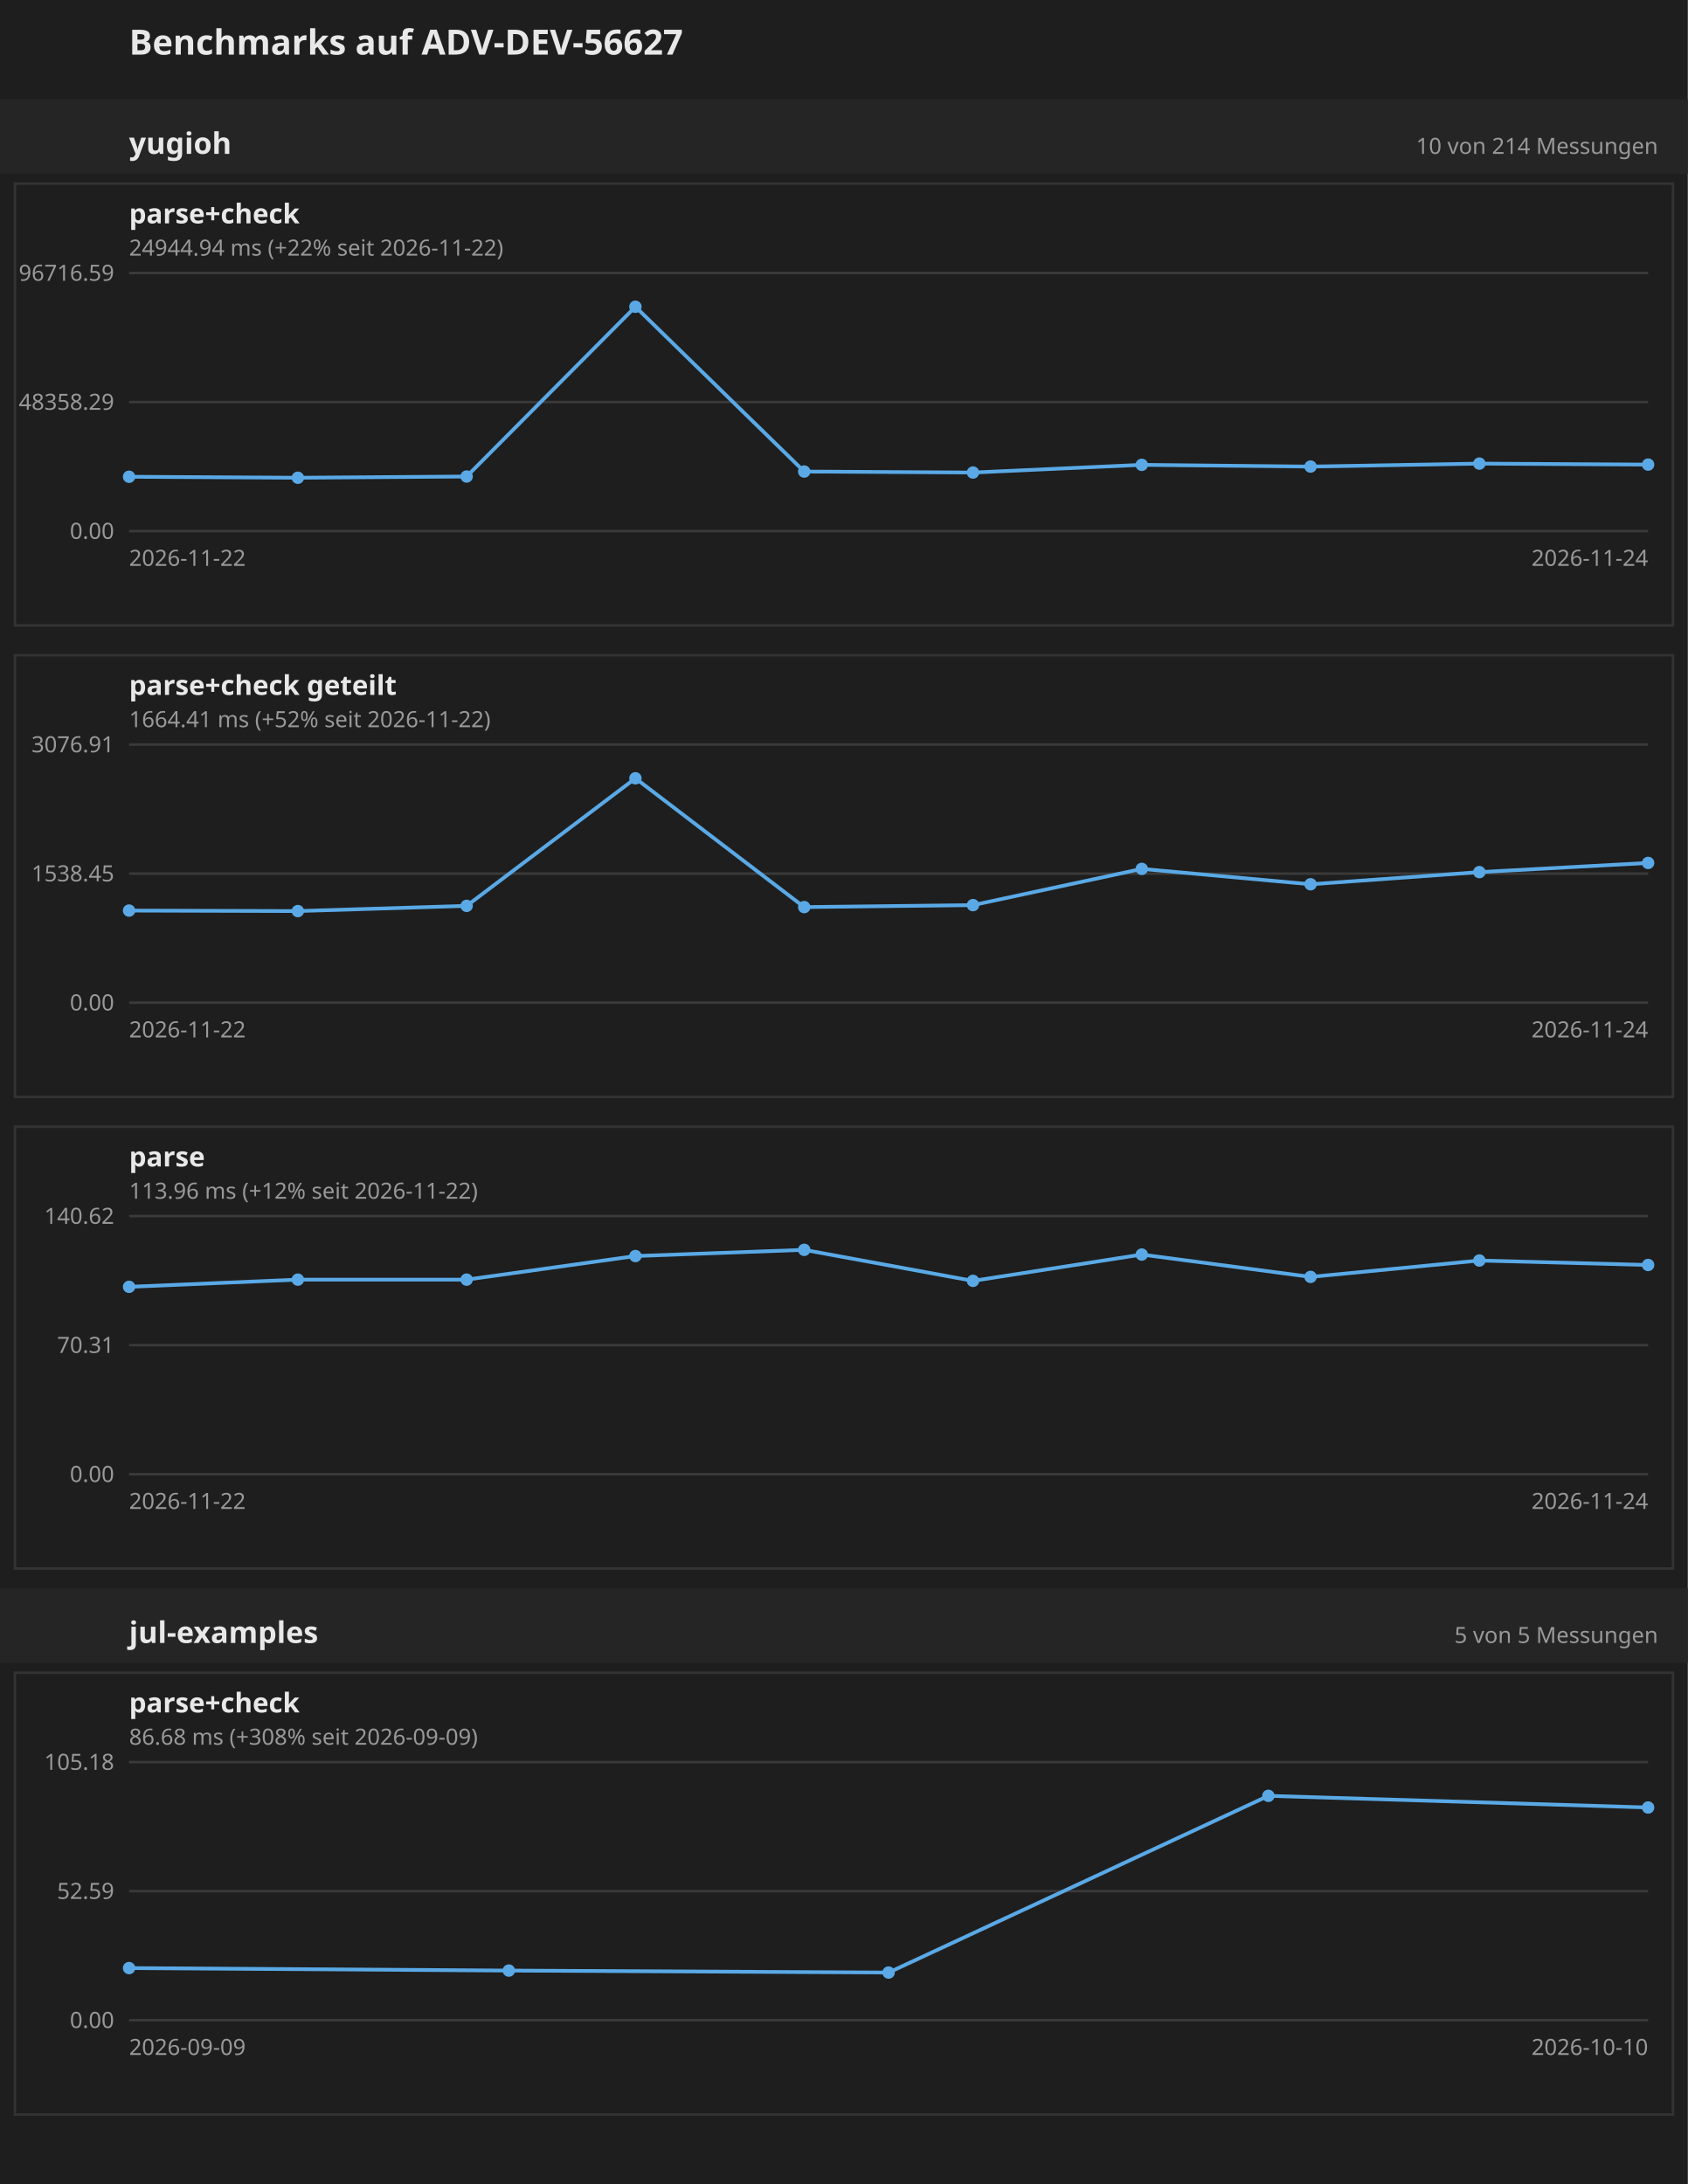
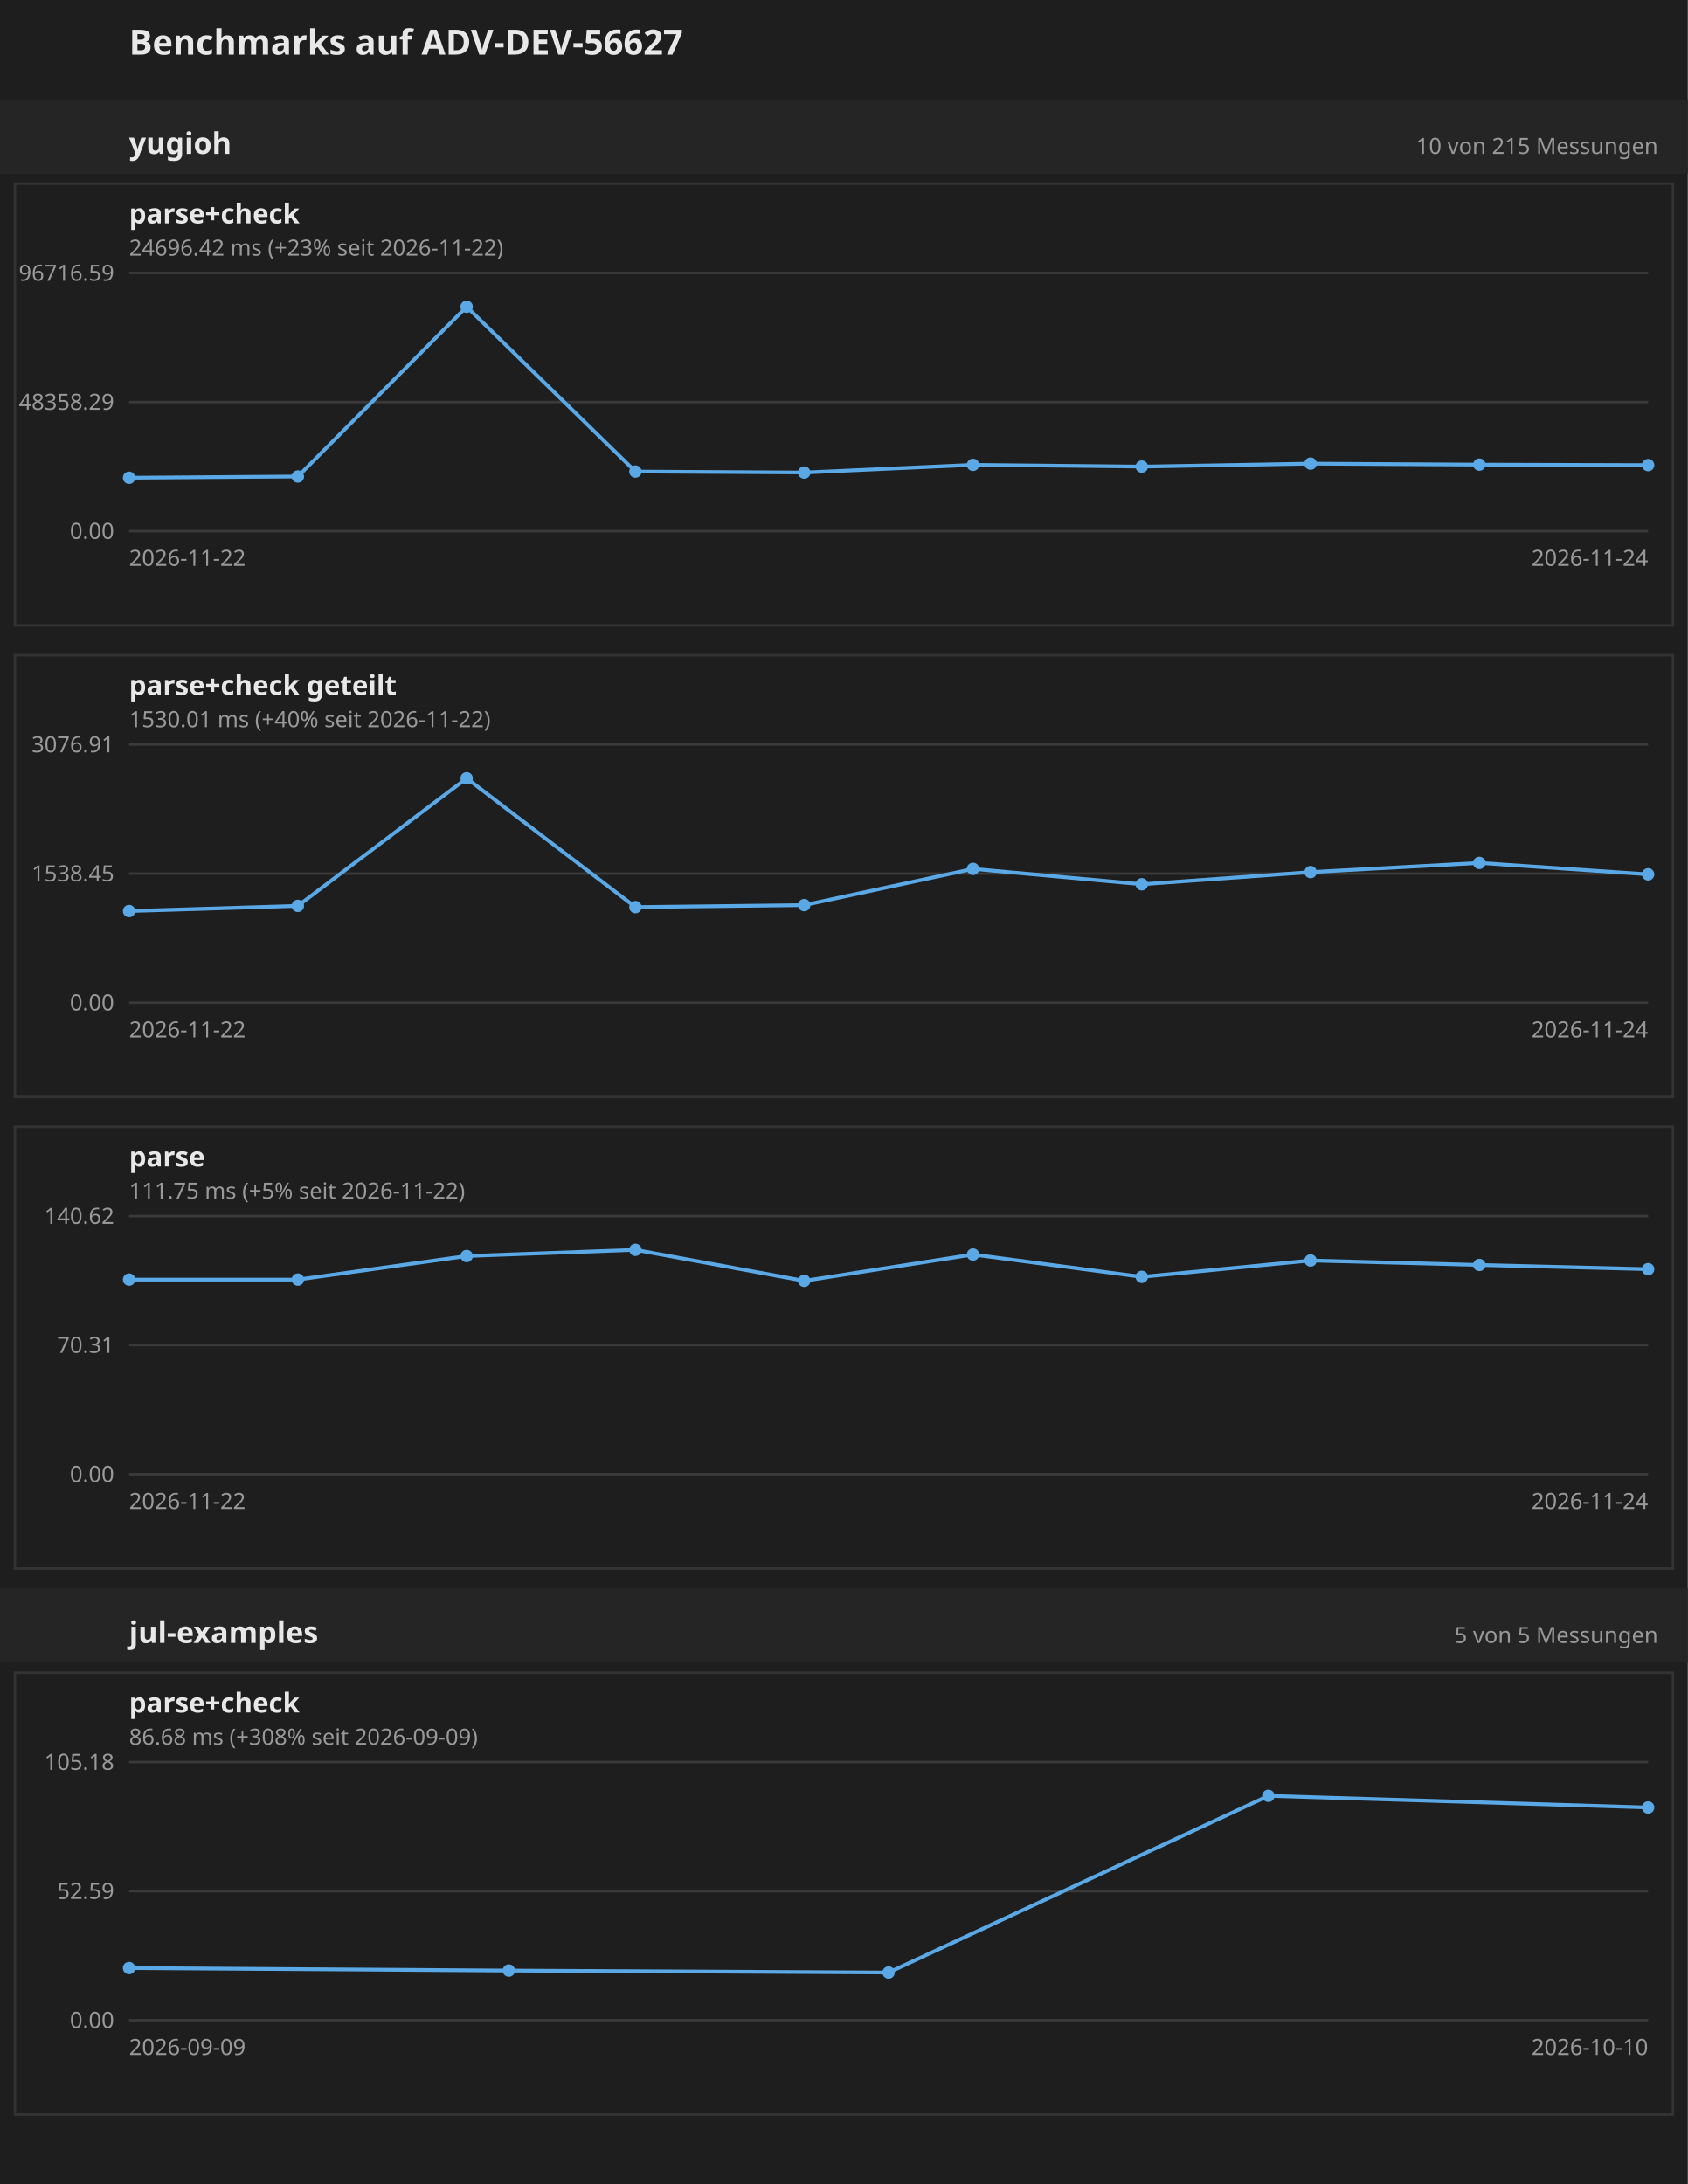
<svg xmlns="http://www.w3.org/2000/svg" width="680" height="880" font-family="sans-serif">
  <rect width="680" height="880" fill="#1e1e1e" />
  <text x="52" y="22" font-size="14" font-weight="bold" fill="#e8e8e8">Benchmarks auf ADV-DEV-56627</text>
  <g transform="translate(0 40)">
    <rect x="0" y="0" width="680" height="30" fill="#252525" />
    <text x="52" y="22" font-size="12" font-weight="bold" fill="#e8e8e8">yugioh</text>
-     <text x="668" y="22" text-anchor="end" font-size="9" fill="#999">10 von 214 Messungen</text>
+     <text x="668" y="22" text-anchor="end" font-size="9" fill="#999">10 von 215 Messungen</text>
    <g transform="translate(0 30)">
      <g transform="translate(0 0)">
        <rect x="6" y="4" width="668" height="178" fill="none" stroke="#333" />
        <text x="52" y="20" font-size="11" font-weight="bold" fill="#e8e8e8">parse+check</text>
-         <text x="52" y="33" font-size="9" fill="#999">24944.94 ms (+22% seit 2026-11-22)</text>
+         <text x="52" y="33" font-size="9" fill="#999">24696.42 ms (+23% seit 2026-11-22)</text>
        <line x1="52" y1="144.0" x2="664" y2="144.0" stroke="#3a3a3a" />
        <text x="46" y="144.0" text-anchor="end" dominant-baseline="middle" font-size="9" fill="#999">0.00</text>
        <line x1="52" y1="92.0" x2="664" y2="92.0" stroke="#3a3a3a" />
        <text x="46" y="92.0" text-anchor="end" dominant-baseline="middle" font-size="9" fill="#999">48358.29</text>
        <line x1="52" y1="40.0" x2="664" y2="40.0" stroke="#3a3a3a" />
        <text x="46" y="40.0" text-anchor="end" dominant-baseline="middle" font-size="9" fill="#999">96716.59</text>
        <text x="52" y="158" font-size="9" fill="#999">2026-11-22</text>
        <text x="664" y="158" text-anchor="end" font-size="9" fill="#999">2026-11-24</text>
-         <polyline fill="none" stroke="#5aa9e6" stroke-width="1.5" points="52.0,122.1 120.0,122.5 188.0,122.0 256.0,53.6 324.0,120.0 392.0,120.4 460.0,117.3 528.0,118.0 596.0,116.8 664.0,117.2" />
-         <circle cx="52.0" cy="122.1" r="2.5" fill="#5aa9e6" />
-         <circle cx="120.0" cy="122.5" r="2.5" fill="#5aa9e6" />
-         <circle cx="188.0" cy="122.0" r="2.5" fill="#5aa9e6" />
-         <circle cx="256.0" cy="53.6" r="2.5" fill="#5aa9e6" />
-         <circle cx="324.0" cy="120.0" r="2.5" fill="#5aa9e6" />
-         <circle cx="392.0" cy="120.4" r="2.5" fill="#5aa9e6" />
-         <circle cx="460.0" cy="117.3" r="2.5" fill="#5aa9e6" />
-         <circle cx="528.0" cy="118.0" r="2.5" fill="#5aa9e6" />
-         <circle cx="596.0" cy="116.8" r="2.5" fill="#5aa9e6" />
-         <circle cx="664.0" cy="117.2" r="2.5" fill="#5aa9e6" />
+         <polyline fill="none" stroke="#5aa9e6" stroke-width="1.5" points="52.0,122.5 120.0,122.0 188.0,53.6 256.0,120.0 324.0,120.4 392.0,117.3 460.0,118.0 528.0,116.8 596.0,117.2 664.0,117.4" />
+         <circle cx="52.0" cy="122.5" r="2.5" fill="#5aa9e6" />
+         <circle cx="120.0" cy="122.0" r="2.5" fill="#5aa9e6" />
+         <circle cx="188.0" cy="53.6" r="2.5" fill="#5aa9e6" />
+         <circle cx="256.0" cy="120.0" r="2.5" fill="#5aa9e6" />
+         <circle cx="324.0" cy="120.4" r="2.5" fill="#5aa9e6" />
+         <circle cx="392.0" cy="117.3" r="2.5" fill="#5aa9e6" />
+         <circle cx="460.0" cy="118.0" r="2.5" fill="#5aa9e6" />
+         <circle cx="528.0" cy="116.8" r="2.5" fill="#5aa9e6" />
+         <circle cx="596.0" cy="117.2" r="2.5" fill="#5aa9e6" />
+         <circle cx="664.0" cy="117.4" r="2.5" fill="#5aa9e6" />
      </g>
      <g transform="translate(0 190)">
        <rect x="6" y="4" width="668" height="178" fill="none" stroke="#333" />
        <text x="52" y="20" font-size="11" font-weight="bold" fill="#e8e8e8">parse+check geteilt</text>
-         <text x="52" y="33" font-size="9" fill="#999">1664.41 ms (+52% seit 2026-11-22)</text>
+         <text x="52" y="33" font-size="9" fill="#999">1530.01 ms (+40% seit 2026-11-22)</text>
        <line x1="52" y1="144.0" x2="664" y2="144.0" stroke="#3a3a3a" />
        <text x="46" y="144.0" text-anchor="end" dominant-baseline="middle" font-size="9" fill="#999">0.00</text>
        <line x1="52" y1="92.0" x2="664" y2="92.0" stroke="#3a3a3a" />
        <text x="46" y="92.0" text-anchor="end" dominant-baseline="middle" font-size="9" fill="#999">1538.45</text>
        <line x1="52" y1="40.0" x2="664" y2="40.0" stroke="#3a3a3a" />
        <text x="46" y="40.0" text-anchor="end" dominant-baseline="middle" font-size="9" fill="#999">3076.91</text>
        <text x="52" y="158" font-size="9" fill="#999">2026-11-22</text>
        <text x="664" y="158" text-anchor="end" font-size="9" fill="#999">2026-11-24</text>
-         <polyline fill="none" stroke="#5aa9e6" stroke-width="1.5" points="52.0,106.9 120.0,107.1 188.0,105.0 256.0,53.6 324.0,105.5 392.0,104.7 460.0,90.1 528.0,96.3 596.0,91.4 664.0,87.7" />
-         <circle cx="52.0" cy="106.9" r="2.5" fill="#5aa9e6" />
-         <circle cx="120.0" cy="107.1" r="2.5" fill="#5aa9e6" />
-         <circle cx="188.0" cy="105.0" r="2.5" fill="#5aa9e6" />
-         <circle cx="256.0" cy="53.6" r="2.5" fill="#5aa9e6" />
-         <circle cx="324.0" cy="105.5" r="2.5" fill="#5aa9e6" />
-         <circle cx="392.0" cy="104.7" r="2.5" fill="#5aa9e6" />
-         <circle cx="460.0" cy="90.1" r="2.5" fill="#5aa9e6" />
-         <circle cx="528.0" cy="96.3" r="2.5" fill="#5aa9e6" />
-         <circle cx="596.0" cy="91.4" r="2.5" fill="#5aa9e6" />
-         <circle cx="664.0" cy="87.7" r="2.5" fill="#5aa9e6" />
+         <polyline fill="none" stroke="#5aa9e6" stroke-width="1.5" points="52.0,107.1 120.0,105.0 188.0,53.6 256.0,105.5 324.0,104.7 392.0,90.1 460.0,96.3 528.0,91.4 596.0,87.7 664.0,92.3" />
+         <circle cx="52.0" cy="107.1" r="2.5" fill="#5aa9e6" />
+         <circle cx="120.0" cy="105.0" r="2.5" fill="#5aa9e6" />
+         <circle cx="188.0" cy="53.6" r="2.5" fill="#5aa9e6" />
+         <circle cx="256.0" cy="105.5" r="2.5" fill="#5aa9e6" />
+         <circle cx="324.0" cy="104.7" r="2.5" fill="#5aa9e6" />
+         <circle cx="392.0" cy="90.1" r="2.5" fill="#5aa9e6" />
+         <circle cx="460.0" cy="96.3" r="2.5" fill="#5aa9e6" />
+         <circle cx="528.0" cy="91.4" r="2.5" fill="#5aa9e6" />
+         <circle cx="596.0" cy="87.7" r="2.5" fill="#5aa9e6" />
+         <circle cx="664.0" cy="92.3" r="2.5" fill="#5aa9e6" />
      </g>
      <g transform="translate(0 380)">
        <rect x="6" y="4" width="668" height="178" fill="none" stroke="#333" />
        <text x="52" y="20" font-size="11" font-weight="bold" fill="#e8e8e8">parse</text>
-         <text x="52" y="33" font-size="9" fill="#999">113.96 ms (+12% seit 2026-11-22)</text>
+         <text x="52" y="33" font-size="9" fill="#999">111.75 ms (+5% seit 2026-11-22)</text>
        <line x1="52" y1="144.0" x2="664" y2="144.0" stroke="#3a3a3a" />
        <text x="46" y="144.0" text-anchor="end" dominant-baseline="middle" font-size="9" fill="#999">0.00</text>
        <line x1="52" y1="92.0" x2="664" y2="92.0" stroke="#3a3a3a" />
        <text x="46" y="92.0" text-anchor="end" dominant-baseline="middle" font-size="9" fill="#999">70.31</text>
        <line x1="52" y1="40.0" x2="664" y2="40.0" stroke="#3a3a3a" />
        <text x="46" y="40.0" text-anchor="end" dominant-baseline="middle" font-size="9" fill="#999">140.62</text>
        <text x="52" y="158" font-size="9" fill="#999">2026-11-22</text>
        <text x="664" y="158" text-anchor="end" font-size="9" fill="#999">2026-11-24</text>
-         <polyline fill="none" stroke="#5aa9e6" stroke-width="1.5" points="52.0,68.5 120.0,65.6 188.0,65.6 256.0,56.1 324.0,53.6 392.0,66.1 460.0,55.5 528.0,64.5 596.0,57.9 664.0,59.7" />
-         <circle cx="52.0" cy="68.5" r="2.5" fill="#5aa9e6" />
+         <polyline fill="none" stroke="#5aa9e6" stroke-width="1.5" points="52.0,65.6 120.0,65.6 188.0,56.1 256.0,53.6 324.0,66.1 392.0,55.5 460.0,64.5 528.0,57.9 596.0,59.7 664.0,61.4" />
+         <circle cx="52.0" cy="65.6" r="2.5" fill="#5aa9e6" />
        <circle cx="120.0" cy="65.6" r="2.5" fill="#5aa9e6" />
-         <circle cx="188.0" cy="65.6" r="2.5" fill="#5aa9e6" />
-         <circle cx="256.0" cy="56.1" r="2.5" fill="#5aa9e6" />
-         <circle cx="324.0" cy="53.6" r="2.5" fill="#5aa9e6" />
-         <circle cx="392.0" cy="66.1" r="2.5" fill="#5aa9e6" />
-         <circle cx="460.0" cy="55.5" r="2.5" fill="#5aa9e6" />
-         <circle cx="528.0" cy="64.5" r="2.5" fill="#5aa9e6" />
-         <circle cx="596.0" cy="57.9" r="2.5" fill="#5aa9e6" />
-         <circle cx="664.0" cy="59.7" r="2.5" fill="#5aa9e6" />
+         <circle cx="188.0" cy="56.1" r="2.5" fill="#5aa9e6" />
+         <circle cx="256.0" cy="53.6" r="2.5" fill="#5aa9e6" />
+         <circle cx="324.0" cy="66.1" r="2.5" fill="#5aa9e6" />
+         <circle cx="392.0" cy="55.5" r="2.5" fill="#5aa9e6" />
+         <circle cx="460.0" cy="64.5" r="2.5" fill="#5aa9e6" />
+         <circle cx="528.0" cy="57.9" r="2.5" fill="#5aa9e6" />
+         <circle cx="596.0" cy="59.7" r="2.5" fill="#5aa9e6" />
+         <circle cx="664.0" cy="61.4" r="2.5" fill="#5aa9e6" />
      </g>
    </g>
  </g>
  <g transform="translate(0 640)">
    <rect x="0" y="0" width="680" height="30" fill="#252525" />
    <text x="52" y="22" font-size="12" font-weight="bold" fill="#e8e8e8">jul-examples</text>
    <text x="668" y="22" text-anchor="end" font-size="9" fill="#999">5 von 5 Messungen</text>
    <g transform="translate(0 30)">
      <g transform="translate(0 0)">
        <rect x="6" y="4" width="668" height="178" fill="none" stroke="#333" />
        <text x="52" y="20" font-size="11" font-weight="bold" fill="#e8e8e8">parse+check</text>
        <text x="52" y="33" font-size="9" fill="#999">86.68 ms (+308% seit 2026-09-09)</text>
        <line x1="52" y1="144.0" x2="664" y2="144.0" stroke="#3a3a3a" />
        <text x="46" y="144.0" text-anchor="end" dominant-baseline="middle" font-size="9" fill="#999">0.00</text>
        <line x1="52" y1="92.0" x2="664" y2="92.0" stroke="#3a3a3a" />
        <text x="46" y="92.0" text-anchor="end" dominant-baseline="middle" font-size="9" fill="#999">52.59</text>
        <line x1="52" y1="40.0" x2="664" y2="40.0" stroke="#3a3a3a" />
        <text x="46" y="40.0" text-anchor="end" dominant-baseline="middle" font-size="9" fill="#999">105.18</text>
        <text x="52" y="158" font-size="9" fill="#999">2026-09-09</text>
        <text x="664" y="158" text-anchor="end" font-size="9" fill="#999">2026-10-10</text>
        <polyline fill="none" stroke="#5aa9e6" stroke-width="1.5" points="52.0,123.0 205.0,124.0 358.0,124.8 511.0,53.6 664.0,58.3" />
        <circle cx="52.0" cy="123.0" r="2.5" fill="#5aa9e6" />
        <circle cx="205.0" cy="124.0" r="2.5" fill="#5aa9e6" />
        <circle cx="358.0" cy="124.8" r="2.5" fill="#5aa9e6" />
        <circle cx="511.0" cy="53.6" r="2.5" fill="#5aa9e6" />
        <circle cx="664.0" cy="58.3" r="2.5" fill="#5aa9e6" />
      </g>
    </g>
  </g>
</svg>
